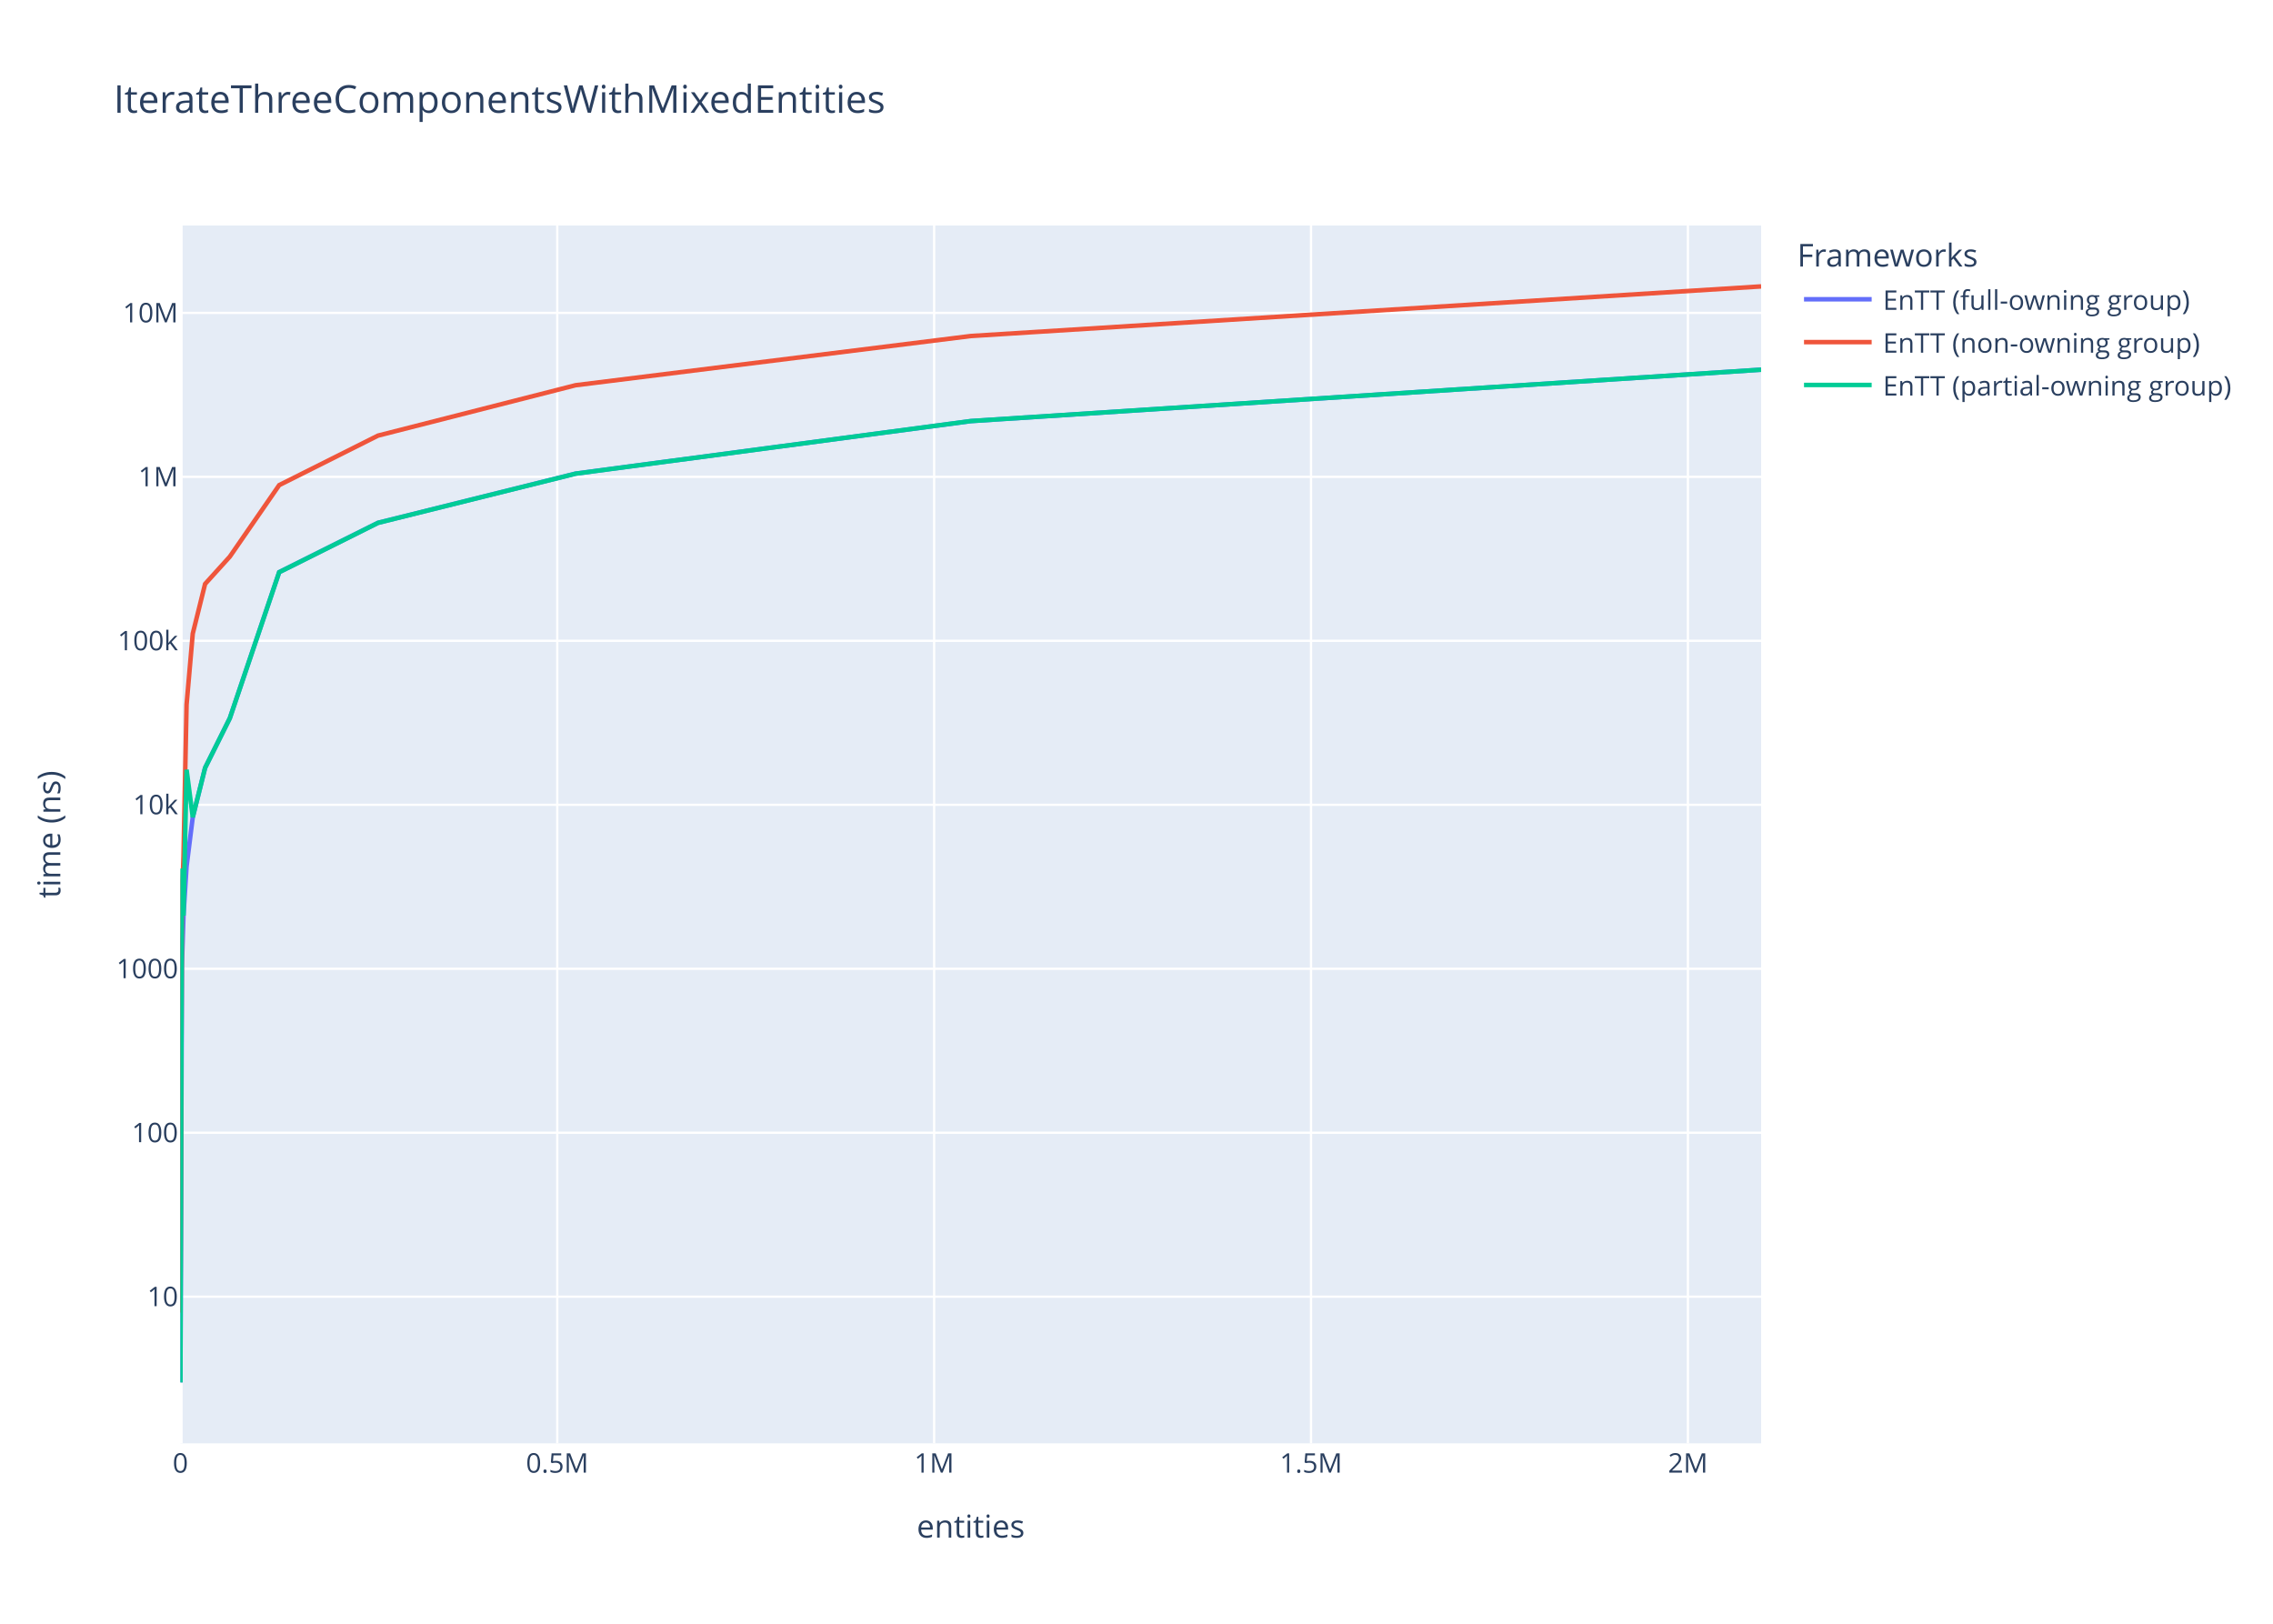
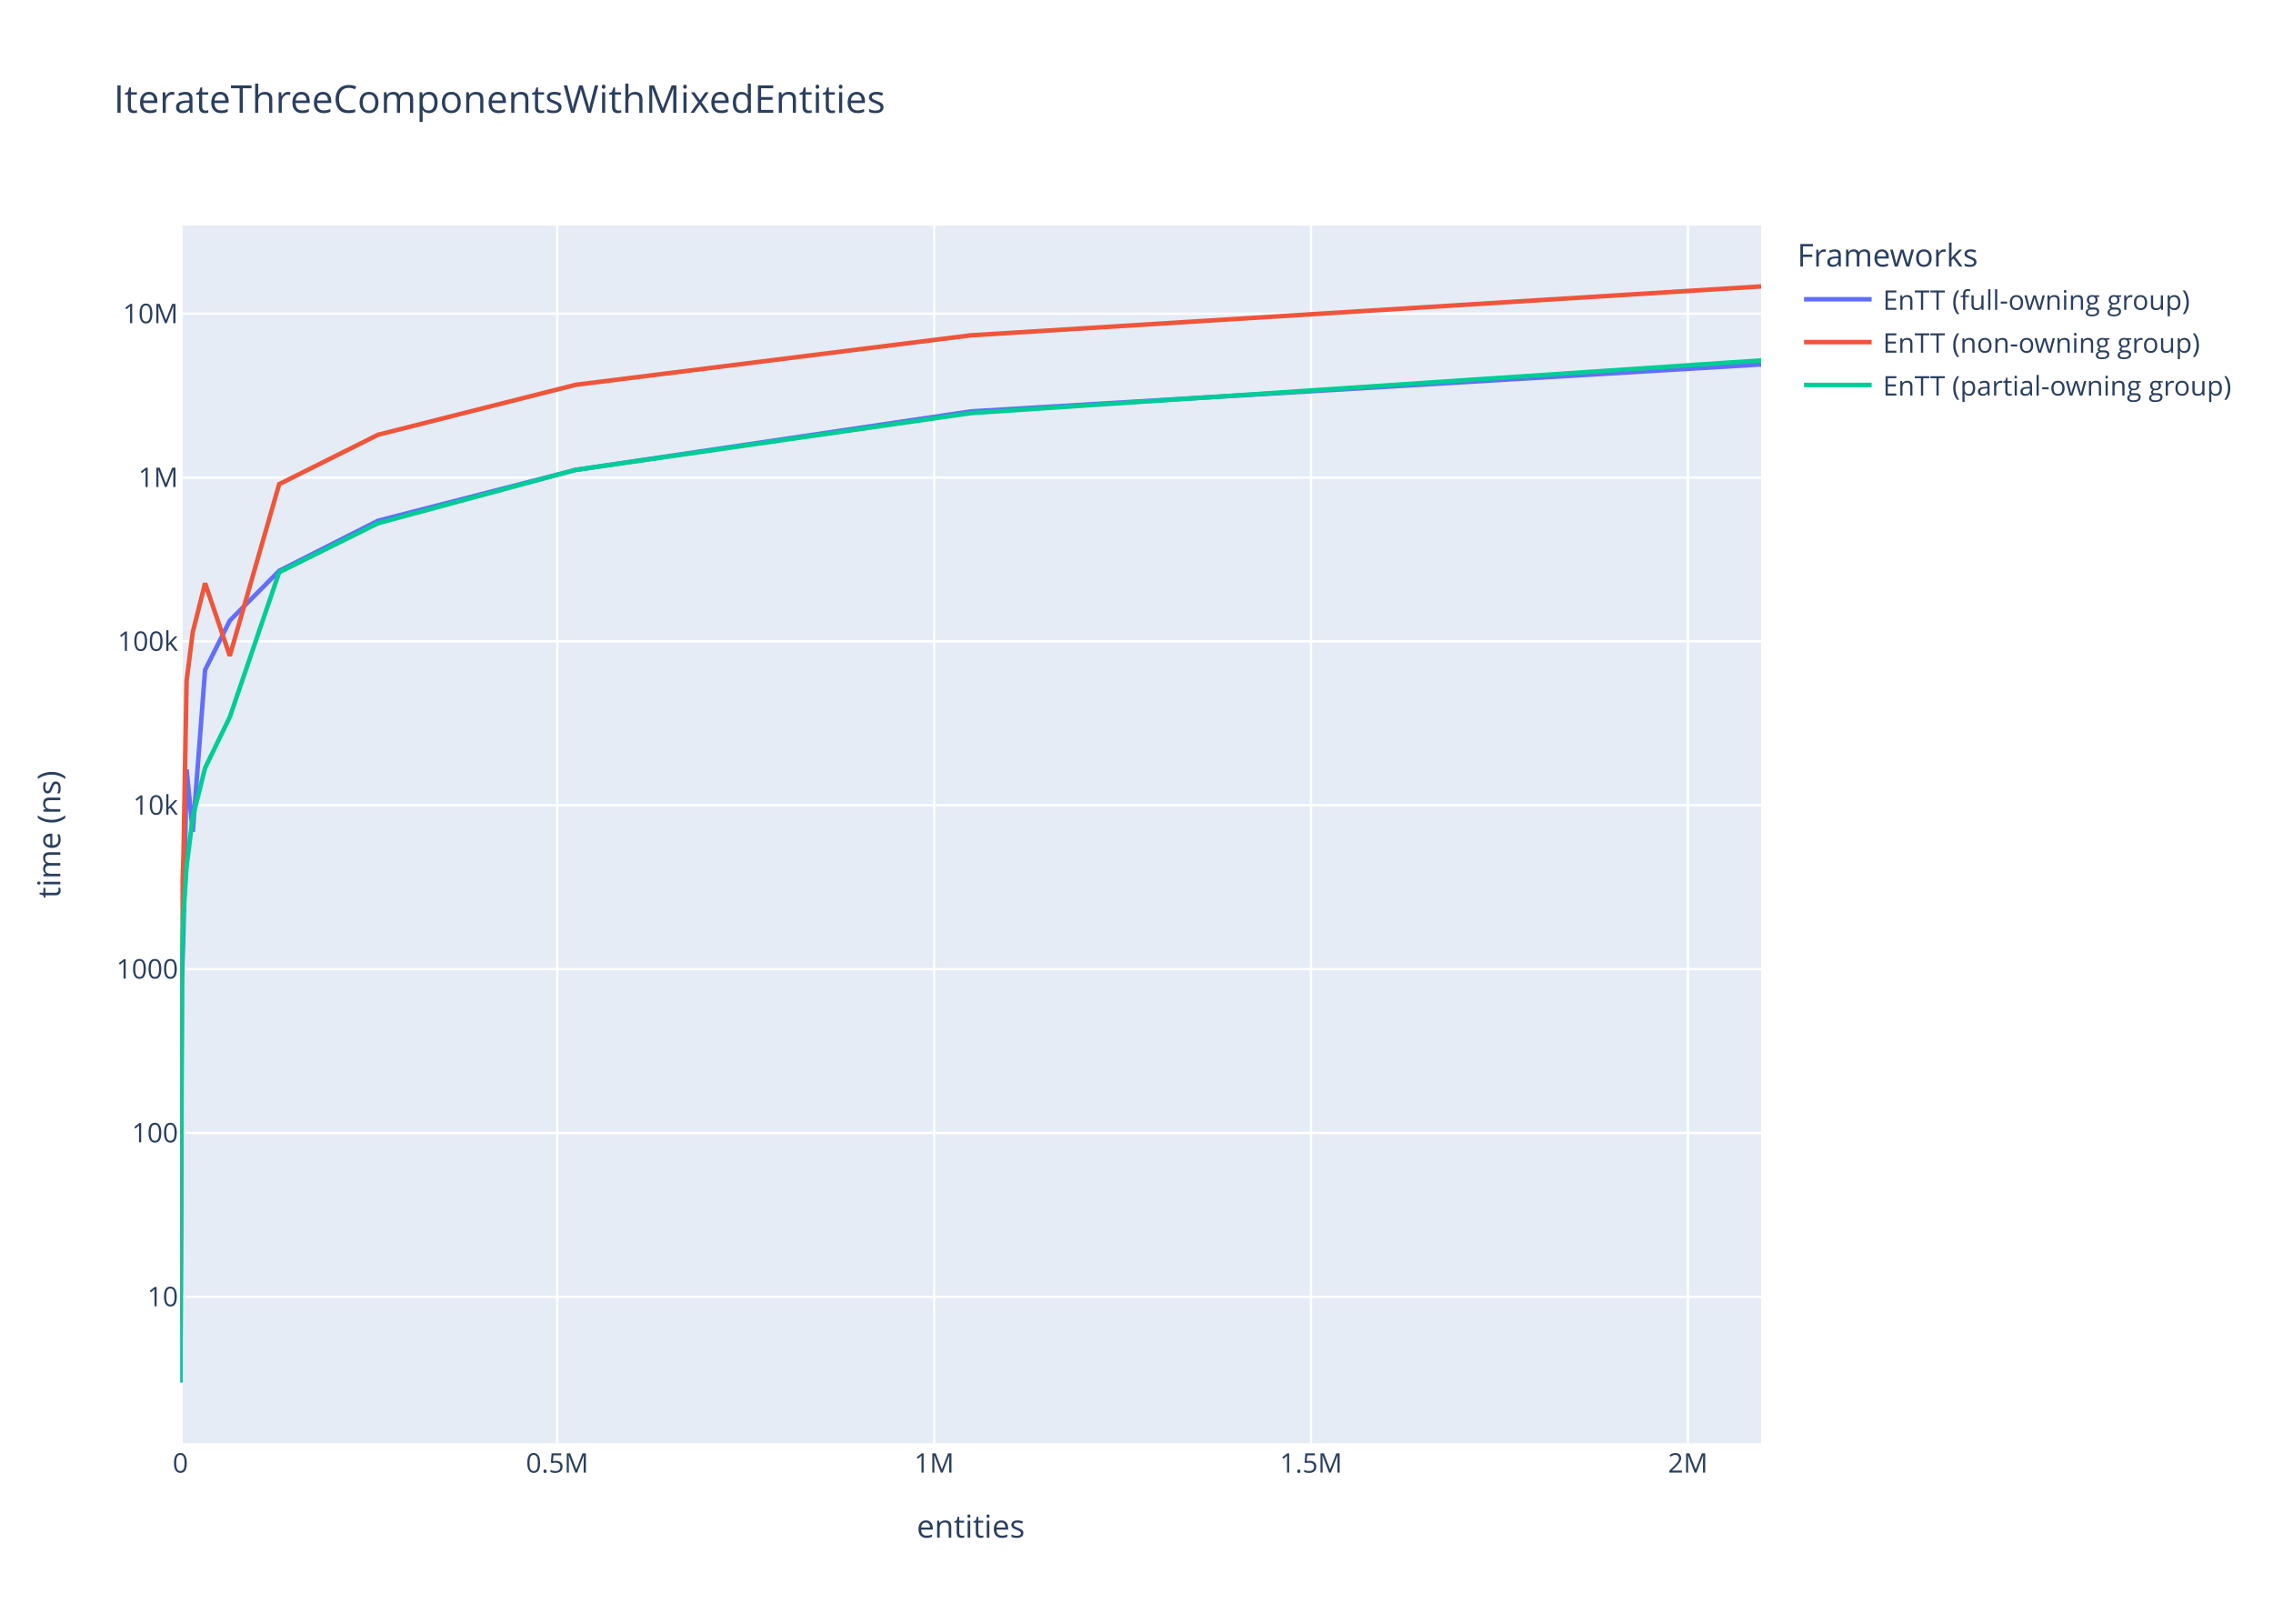
<svg xmlns="http://www.w3.org/2000/svg" class="main-svg" width="1008" height="720" style="" viewBox="0 0 1008 720">
  <rect x="0" y="0" width="1008" height="720" style="fill: rgb(255, 255, 255); fill-opacity: 1;" />
-   <defs id="defs-f7f40b">
+   <defs id="defs-d7ad67">
    <g class="clips">
-       <clipPath id="clipf7f40bxyplot" class="plotclip">
+       <clipPath id="clipd7ad67xyplot" class="plotclip">
        <rect width="701" height="540" />
      </clipPath>
-       <clipPath class="axesclip" id="clipf7f40bx">
+       <clipPath class="axesclip" id="clipd7ad67x">
        <rect x="80" y="0" width="701" height="720" />
      </clipPath>
-       <clipPath class="axesclip" id="clipf7f40by">
+       <clipPath class="axesclip" id="clipd7ad67y">
        <rect x="0" y="100" width="1008" height="540" />
      </clipPath>
-       <clipPath class="axesclip" id="clipf7f40bxy">
+       <clipPath class="axesclip" id="clipd7ad67xy">
        <rect x="80" y="100" width="701" height="540" />
      </clipPath>
    </g>
    <g class="gradients" />
    <g class="patterns" />
  </defs>
  <g class="bglayer">
    <rect class="bg" x="80" y="100" width="701" height="540" style="fill: rgb(229, 236, 246); fill-opacity: 1; stroke-width: 0;" />
  </g>
  <g class="layer-below">
    <g class="imagelayer" />
    <g class="shapelayer" />
  </g>
  <g class="cartesianlayer">
    <g class="subplot xy">
      <g class="layer-subplot">
        <g class="shapelayer" />
        <g class="imagelayer" />
      </g>
      <g class="minor-gridlayer">
        <g class="x" />
        <g class="y" />
      </g>
      <g class="gridlayer">
        <g class="x">
          <path class="xgrid crisp" transform="translate(247.13,0)" d="M0,100v540" style="stroke: rgb(255, 255, 255); stroke-opacity: 1; stroke-width: 1px;" />
          <path class="xgrid crisp" transform="translate(414.26,0)" d="M0,100v540" style="stroke: rgb(255, 255, 255); stroke-opacity: 1; stroke-width: 1px;" />
          <path class="xgrid crisp" transform="translate(581.39,0)" d="M0,100v540" style="stroke: rgb(255, 255, 255); stroke-opacity: 1; stroke-width: 1px;" />
          <path class="xgrid crisp" transform="translate(748.53,0)" d="M0,100v540" style="stroke: rgb(255, 255, 255); stroke-opacity: 1; stroke-width: 1px;" />
        </g>
        <g class="y">
-           <path class="ygrid crisp" transform="translate(0,574.98)" d="M80,0h701" style="stroke: rgb(255, 255, 255); stroke-opacity: 1; stroke-width: 1px;" />
-           <path class="ygrid crisp" transform="translate(0,502.28)" d="M80,0h701" style="stroke: rgb(255, 255, 255); stroke-opacity: 1; stroke-width: 1px;" />
-           <path class="ygrid crisp" transform="translate(0,429.57)" d="M80,0h701" style="stroke: rgb(255, 255, 255); stroke-opacity: 1; stroke-width: 1px;" />
-           <path class="ygrid crisp" transform="translate(0,356.86)" d="M80,0h701" style="stroke: rgb(255, 255, 255); stroke-opacity: 1; stroke-width: 1px;" />
-           <path class="ygrid crisp" transform="translate(0,284.15)" d="M80,0h701" style="stroke: rgb(255, 255, 255); stroke-opacity: 1; stroke-width: 1px;" />
-           <path class="ygrid crisp" transform="translate(0,211.44)" d="M80,0h701" style="stroke: rgb(255, 255, 255); stroke-opacity: 1; stroke-width: 1px;" />
-           <path class="ygrid crisp" transform="translate(0,138.74)" d="M80,0h701" style="stroke: rgb(255, 255, 255); stroke-opacity: 1; stroke-width: 1px;" />
+           <path class="ygrid crisp" transform="translate(0,575.01)" d="M80,0h701" style="stroke: rgb(255, 255, 255); stroke-opacity: 1; stroke-width: 1px;" />
+           <path class="ygrid crisp" transform="translate(0,502.36)" d="M80,0h701" style="stroke: rgb(255, 255, 255); stroke-opacity: 1; stroke-width: 1px;" />
+           <path class="ygrid crisp" transform="translate(0,429.71)" d="M80,0h701" style="stroke: rgb(255, 255, 255); stroke-opacity: 1; stroke-width: 1px;" />
+           <path class="ygrid crisp" transform="translate(0,357.05)" d="M80,0h701" style="stroke: rgb(255, 255, 255); stroke-opacity: 1; stroke-width: 1px;" />
+           <path class="ygrid crisp" transform="translate(0,284.4)" d="M80,0h701" style="stroke: rgb(255, 255, 255); stroke-opacity: 1; stroke-width: 1px;" />
+           <path class="ygrid crisp" transform="translate(0,211.75)" d="M80,0h701" style="stroke: rgb(255, 255, 255); stroke-opacity: 1; stroke-width: 1px;" />
+           <path class="ygrid crisp" transform="translate(0,139.1)" d="M80,0h701" style="stroke: rgb(255, 255, 255); stroke-opacity: 1; stroke-width: 1px;" />
        </g>
      </g>
      <g class="zerolinelayer">
        <path class="xzl zl crisp" transform="translate(80,0)" d="M0,100v540" style="stroke: rgb(255, 255, 255); stroke-opacity: 1; stroke-width: 2px;" />
      </g>
      <path class="xlines-below" />
      <path class="ylines-below" />
      <g class="overlines-below" />
      <g class="xaxislayer-below" />
      <g class="yaxislayer-below" />
      <g class="overaxes-below" />
-       <g class="plot" transform="translate(80,100)" clip-path="url(#clipf7f40bxyplot)">
+       <g class="plot" transform="translate(80,100)" clip-path="url(#clipd7ad67xyplot)">
        <g class="scatterlayer mlayer">
-           <g class="trace scatter trace232841" style="stroke-miterlimit: 2; opacity: 1;">
+           <g class="trace scatter trace7c8672" style="stroke-miterlimit: 2; opacity: 1;">
            <g class="fills" />
            <g class="errorbars" />
            <g class="lines">
-               <path class="js-line" d="M0,513L0.68,327.73L1.37,305.99L2.74,284.18L5.48,262.38L10.95,240.49L21.91,218.47L43.81,153.7L87.63,131.82L175.25,110L350.5,86.73L701,63.92" style="vector-effect: non-scaling-stroke; fill: none; stroke: rgb(99, 110, 250); stroke-opacity: 1; stroke-width: 2px; opacity: 1;" />
+               <path class="js-line" d="M0,513L0.68,334.58L1.37,312.91L2.74,241.19L5.48,268.83L10.95,197.08L21.91,175.2L43.81,153.11L87.63,130.9L175.25,108.37L350.5,82.42L701,61.61" style="vector-effect: non-scaling-stroke; fill: none; stroke: rgb(99, 110, 250); stroke-opacity: 1; stroke-width: 2px; opacity: 1;" />
            </g>
            <g class="points" />
            <g class="text" />
          </g>
-           <g class="trace scatter tracef5e9f2" style="stroke-miterlimit: 2; opacity: 1;">
+           <g class="trace scatter trace5e94b6" style="stroke-miterlimit: 2; opacity: 1;">
            <g class="fills" />
            <g class="errorbars" />
            <g class="lines">
-               <path class="js-line" d="M0,482.03L0.68,300.17L1.37,279.72L2.74,212.44L5.48,180.96L10.95,158.93L21.91,146.83L43.81,115.12L87.63,93.16L175.25,70.82L350.5,49L701,27" style="vector-effect: non-scaling-stroke; fill: none; stroke: rgb(239, 85, 59); stroke-opacity: 1; stroke-width: 2px; opacity: 1;" />
+               <path class="js-line" d="M0,486.27L0.68,299.8L1.37,279.23L2.74,201.98L5.48,180.34L10.95,158.63L21.91,190.82L43.81,114.68L87.63,92.79L175.25,70.64L350.5,48.69L701,27" style="vector-effect: non-scaling-stroke; fill: none; stroke: rgb(239, 85, 59); stroke-opacity: 1; stroke-width: 2px; opacity: 1;" />
            </g>
            <g class="points" />
            <g class="text" />
          </g>
-           <g class="trace scatter tracef4e2d4" style="stroke-miterlimit: 2; opacity: 1;">
+           <g class="trace scatter trace390530" style="stroke-miterlimit: 2; opacity: 1;">
            <g class="fills" />
            <g class="errorbars" />
            <g class="lines">
-               <path class="js-line" d="M0,513L0.68,285.13L1.37,305.99L2.74,241.3L5.48,262.38L10.95,240.48L21.91,218.49L43.81,153.73L87.63,131.85L175.25,110.04L350.5,86.71L701,63.93" style="vector-effect: non-scaling-stroke; fill: none; stroke: rgb(0, 204, 150); stroke-opacity: 1; stroke-width: 2px; opacity: 1;" />
+               <path class="js-line" d="M0,513L0.68,325.88L1.37,305.69L2.74,284.11L5.48,262.35L10.95,240.52L21.91,217.95L43.81,153.74L87.63,132.01L175.25,108.35L350.5,83.18L701,59.81" style="vector-effect: non-scaling-stroke; fill: none; stroke: rgb(0, 204, 150); stroke-opacity: 1; stroke-width: 2px; opacity: 1;" />
            </g>
            <g class="points" />
            <g class="text" />
          </g>
        </g>
      </g>
      <g class="overplot" />
      <path class="xlines-above crisp" d="M0,0" style="fill: none;" />
      <path class="ylines-above crisp" d="M0,0" style="fill: none;" />
      <g class="overlines-above" />
      <g class="xaxislayer-above">
        <g class="xtick">
          <text text-anchor="middle" x="0" y="653" transform="translate(80,0)" style="font-family: 'Open Sans', verdana, arial, sans-serif; font-size: 12px; fill: rgb(42, 63, 95); fill-opacity: 1; white-space: pre; opacity: 1;">0</text>
        </g>
        <g class="xtick">
          <text text-anchor="middle" x="0" y="653" style="font-family: 'Open Sans', verdana, arial, sans-serif; font-size: 12px; fill: rgb(42, 63, 95); fill-opacity: 1; white-space: pre; opacity: 1;" transform="translate(247.13,0)">0.5M</text>
        </g>
        <g class="xtick">
          <text text-anchor="middle" x="0" y="653" style="font-family: 'Open Sans', verdana, arial, sans-serif; font-size: 12px; fill: rgb(42, 63, 95); fill-opacity: 1; white-space: pre; opacity: 1;" transform="translate(414.26,0)">1M</text>
        </g>
        <g class="xtick">
          <text text-anchor="middle" x="0" y="653" style="font-family: 'Open Sans', verdana, arial, sans-serif; font-size: 12px; fill: rgb(42, 63, 95); fill-opacity: 1; white-space: pre; opacity: 1;" transform="translate(581.39,0)">1.5M</text>
        </g>
        <g class="xtick">
          <text text-anchor="middle" x="0" y="653" style="font-family: 'Open Sans', verdana, arial, sans-serif; font-size: 12px; fill: rgb(42, 63, 95); fill-opacity: 1; white-space: pre; opacity: 1;" transform="translate(748.53,0)">2M</text>
        </g>
      </g>
      <g class="yaxislayer-above">
        <g class="ytick">
-           <text text-anchor="end" x="79" y="4.2" transform="translate(0,574.98)" style="font-family: 'Open Sans', verdana, arial, sans-serif; font-size: 12px; fill: rgb(42, 63, 95); fill-opacity: 1; white-space: pre; opacity: 1;">10</text>
-         </g>
-         <g class="ytick">
-           <text text-anchor="end" x="79" y="4.2" style="font-family: 'Open Sans', verdana, arial, sans-serif; font-size: 12px; fill: rgb(42, 63, 95); fill-opacity: 1; white-space: pre; opacity: 1;" transform="translate(0,502.28)">100</text>
-         </g>
-         <g class="ytick">
-           <text text-anchor="end" x="79" y="4.2" style="font-family: 'Open Sans', verdana, arial, sans-serif; font-size: 12px; fill: rgb(42, 63, 95); fill-opacity: 1; white-space: pre; opacity: 1;" transform="translate(0,429.57)">1000</text>
-         </g>
-         <g class="ytick">
-           <text text-anchor="end" x="79" y="4.2" style="font-family: 'Open Sans', verdana, arial, sans-serif; font-size: 12px; fill: rgb(42, 63, 95); fill-opacity: 1; white-space: pre; opacity: 1;" transform="translate(0,356.86)">10k</text>
-         </g>
-         <g class="ytick">
-           <text text-anchor="end" x="79" y="4.2" style="font-family: 'Open Sans', verdana, arial, sans-serif; font-size: 12px; fill: rgb(42, 63, 95); fill-opacity: 1; white-space: pre; opacity: 1;" transform="translate(0,284.15)">100k</text>
-         </g>
-         <g class="ytick">
-           <text text-anchor="end" x="79" y="4.2" style="font-family: 'Open Sans', verdana, arial, sans-serif; font-size: 12px; fill: rgb(42, 63, 95); fill-opacity: 1; white-space: pre; opacity: 1;" transform="translate(0,211.44)">1M</text>
-         </g>
-         <g class="ytick">
-           <text text-anchor="end" x="79" y="4.2" style="font-family: 'Open Sans', verdana, arial, sans-serif; font-size: 12px; fill: rgb(42, 63, 95); fill-opacity: 1; white-space: pre; opacity: 1;" transform="translate(0,138.74)">10M</text>
+           <text text-anchor="end" x="79" y="4.2" transform="translate(0,575.01)" style="font-family: 'Open Sans', verdana, arial, sans-serif; font-size: 12px; fill: rgb(42, 63, 95); fill-opacity: 1; white-space: pre; opacity: 1;">10</text>
+         </g>
+         <g class="ytick">
+           <text text-anchor="end" x="79" y="4.2" style="font-family: 'Open Sans', verdana, arial, sans-serif; font-size: 12px; fill: rgb(42, 63, 95); fill-opacity: 1; white-space: pre; opacity: 1;" transform="translate(0,502.36)">100</text>
+         </g>
+         <g class="ytick">
+           <text text-anchor="end" x="79" y="4.2" style="font-family: 'Open Sans', verdana, arial, sans-serif; font-size: 12px; fill: rgb(42, 63, 95); fill-opacity: 1; white-space: pre; opacity: 1;" transform="translate(0,429.71)">1000</text>
+         </g>
+         <g class="ytick">
+           <text text-anchor="end" x="79" y="4.2" style="font-family: 'Open Sans', verdana, arial, sans-serif; font-size: 12px; fill: rgb(42, 63, 95); fill-opacity: 1; white-space: pre; opacity: 1;" transform="translate(0,357.05)">10k</text>
+         </g>
+         <g class="ytick">
+           <text text-anchor="end" x="79" y="4.2" style="font-family: 'Open Sans', verdana, arial, sans-serif; font-size: 12px; fill: rgb(42, 63, 95); fill-opacity: 1; white-space: pre; opacity: 1;" transform="translate(0,284.4)">100k</text>
+         </g>
+         <g class="ytick">
+           <text text-anchor="end" x="79" y="4.2" style="font-family: 'Open Sans', verdana, arial, sans-serif; font-size: 12px; fill: rgb(42, 63, 95); fill-opacity: 1; white-space: pre; opacity: 1;" transform="translate(0,211.75)">1M</text>
+         </g>
+         <g class="ytick">
+           <text text-anchor="end" x="79" y="4.2" style="font-family: 'Open Sans', verdana, arial, sans-serif; font-size: 12px; fill: rgb(42, 63, 95); fill-opacity: 1; white-space: pre; opacity: 1;" transform="translate(0,139.1)">10M</text>
        </g>
      </g>
      <g class="overaxes-above" />
    </g>
  </g>
  <g class="polarlayer" />
  <g class="smithlayer" />
  <g class="ternarylayer" />
  <g class="geolayer" />
  <g class="funnelarealayer" />
  <g class="pielayer" />
  <g class="iciclelayer" />
  <g class="treemaplayer" />
  <g class="sunburstlayer" />
  <g class="glimages" />
-   <defs id="topdefs-f7f40b">
+   <defs id="topdefs-d7ad67">
    <g class="clips" />
-     <clipPath id="legendf7f40b">
+     <clipPath id="legendd7ad67">
      <rect width="201" height="86" x="0" y="0" />
    </clipPath>
  </defs>
  <g class="layer-above">
    <g class="imagelayer" />
    <g class="shapelayer" />
  </g>
  <g class="infolayer">
    <g class="legend" pointer-events="all" transform="translate(795.02,100)">
      <rect class="bg" shape-rendering="crispEdges" width="201" height="86" x="0" y="0" style="stroke: rgb(68, 68, 68); stroke-opacity: 1; fill: rgb(255, 255, 255); fill-opacity: 1; stroke-width: 0px;" />
-       <g class="scrollbox" transform="" clip-path="url(#legendf7f40b)">
+       <g class="scrollbox" transform="" clip-path="url(#legendd7ad67)">
        <text class="legendtitletext" text-anchor="start" x="2" y="18.2" style="font-family: 'Open Sans', verdana, arial, sans-serif; font-size: 14px; fill: rgb(42, 63, 95); fill-opacity: 1; white-space: pre;">Frameworks</text>
        <g class="groups" transform="">
          <g class="traces" transform="translate(0,32.7)" style="opacity: 1;">
            <text class="legendtext" text-anchor="start" x="40" y="4.68" style="font-family: 'Open Sans', verdana, arial, sans-serif; font-size: 12px; fill: rgb(42, 63, 95); fill-opacity: 1; white-space: pre;">EnTT (full-owning group)</text>
            <g class="layers" style="opacity: 1;">
              <g class="legendfill" />
              <g class="legendlines">
                <path class="js-line" d="M5,0h30" style="fill: none; stroke: rgb(99, 110, 250); stroke-opacity: 1; stroke-width: 2px;" />
              </g>
              <g class="legendsymbols">
                <g class="legendpoints" />
              </g>
            </g>
            <rect class="legendtoggle" x="0" y="-9.5" width="195.234" height="19" style="fill: rgb(0, 0, 0); fill-opacity: 0;" />
          </g>
        </g>
        <g class="groups" transform="">
          <g class="traces" transform="translate(0,51.7)" style="opacity: 1;">
            <text class="legendtext" text-anchor="start" x="40" y="4.68" style="font-family: 'Open Sans', verdana, arial, sans-serif; font-size: 12px; fill: rgb(42, 63, 95); fill-opacity: 1; white-space: pre;">EnTT (non-owning group)</text>
            <g class="layers" style="opacity: 1;">
              <g class="legendfill" />
              <g class="legendlines">
                <path class="js-line" d="M5,0h30" style="fill: none; stroke: rgb(239, 85, 59); stroke-opacity: 1; stroke-width: 2px;" />
              </g>
              <g class="legendsymbols">
                <g class="legendpoints" />
              </g>
            </g>
            <rect class="legendtoggle" x="0" y="-9.5" width="195.234" height="19" style="fill: rgb(0, 0, 0); fill-opacity: 0;" />
          </g>
        </g>
        <g class="groups" transform="">
          <g class="traces" transform="translate(0,70.7)" style="opacity: 1;">
            <text class="legendtext" text-anchor="start" x="40" y="4.68" style="font-family: 'Open Sans', verdana, arial, sans-serif; font-size: 12px; fill: rgb(42, 63, 95); fill-opacity: 1; white-space: pre;">EnTT (partial-owning group)</text>
            <g class="layers" style="opacity: 1;">
              <g class="legendfill" />
              <g class="legendlines">
                <path class="js-line" d="M5,0h30" style="fill: none; stroke: rgb(0, 204, 150); stroke-opacity: 1; stroke-width: 2px;" />
              </g>
              <g class="legendsymbols">
                <g class="legendpoints" />
              </g>
            </g>
            <rect class="legendtoggle" x="0" y="-9.5" width="195.234" height="19" style="fill: rgb(0, 0, 0); fill-opacity: 0;" />
          </g>
        </g>
      </g>
      <rect class="scrollbar" rx="20" ry="3" width="0" height="0" x="0" y="0" style="fill: rgb(128, 139, 164); fill-opacity: 1;" />
    </g>
    <g class="g-gtitle">
      <text class="gtitle" x="50.4" y="50" text-anchor="start" dy="0em" style="font-family: 'Open Sans', verdana, arial, sans-serif; font-size: 17px; fill: rgb(42, 63, 95); opacity: 1; font-weight: normal; white-space: pre;">IterateThreeComponentsWithMixedEntities</text>
    </g>
    <g class="g-xtitle">
      <text class="xtitle" x="430.5" y="681.8" text-anchor="middle" style="font-family: 'Open Sans', verdana, arial, sans-serif; font-size: 14px; fill: rgb(42, 63, 95); opacity: 1; font-weight: normal; white-space: pre;">entities</text>
    </g>
    <g class="g-ytitle">
      <text class="ytitle" transform="rotate(-90,26.74688,370)" x="26.747" y="370" text-anchor="middle" style="font-family: 'Open Sans', verdana, arial, sans-serif; font-size: 14px; fill: rgb(42, 63, 95); opacity: 1; font-weight: normal; white-space: pre;">time (ns)</text>
    </g>
  </g>
</svg>
